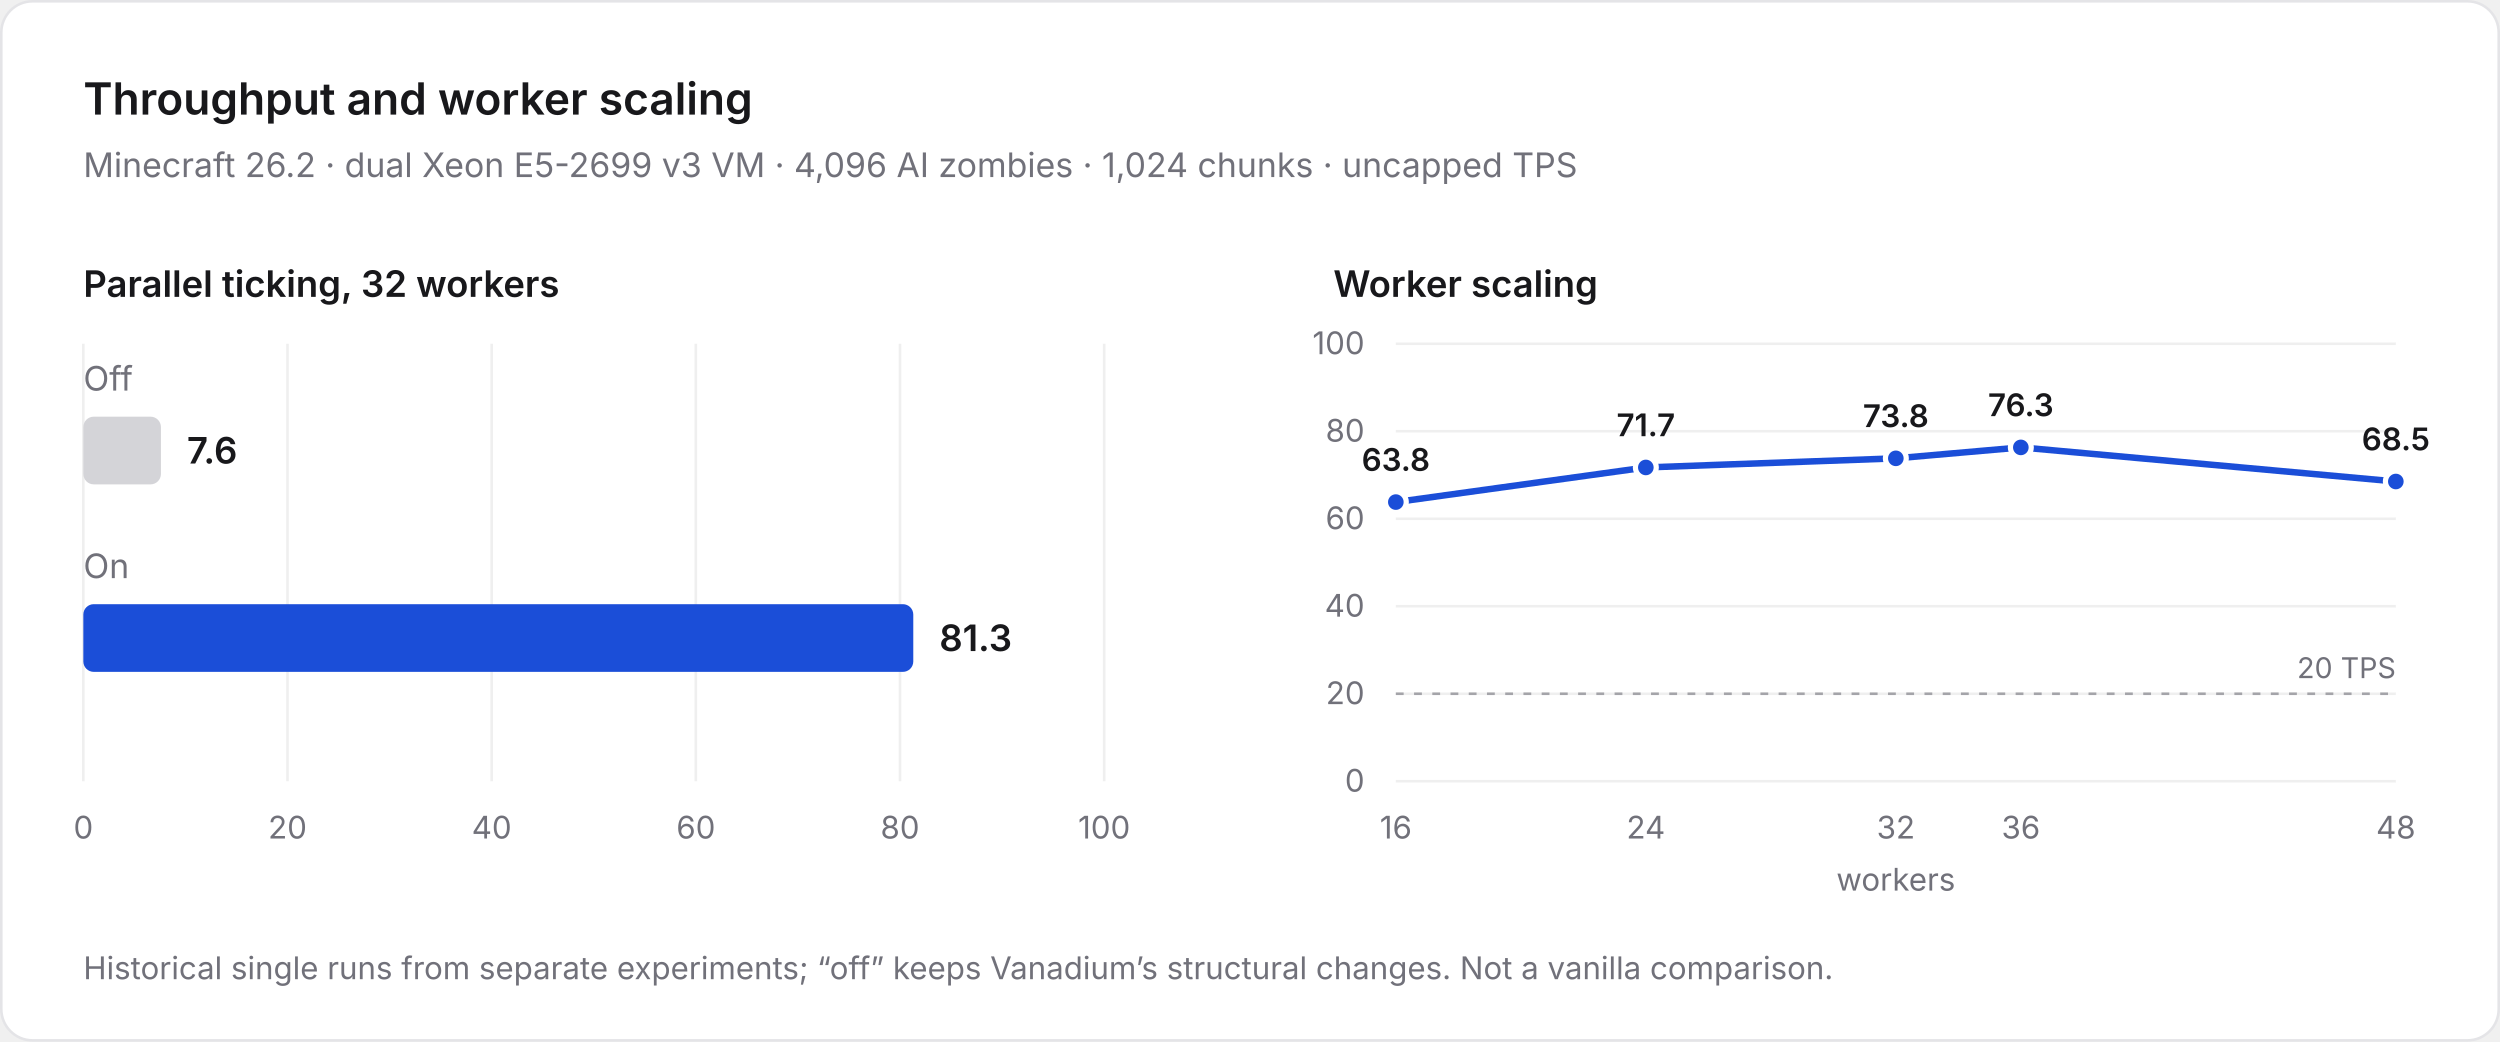
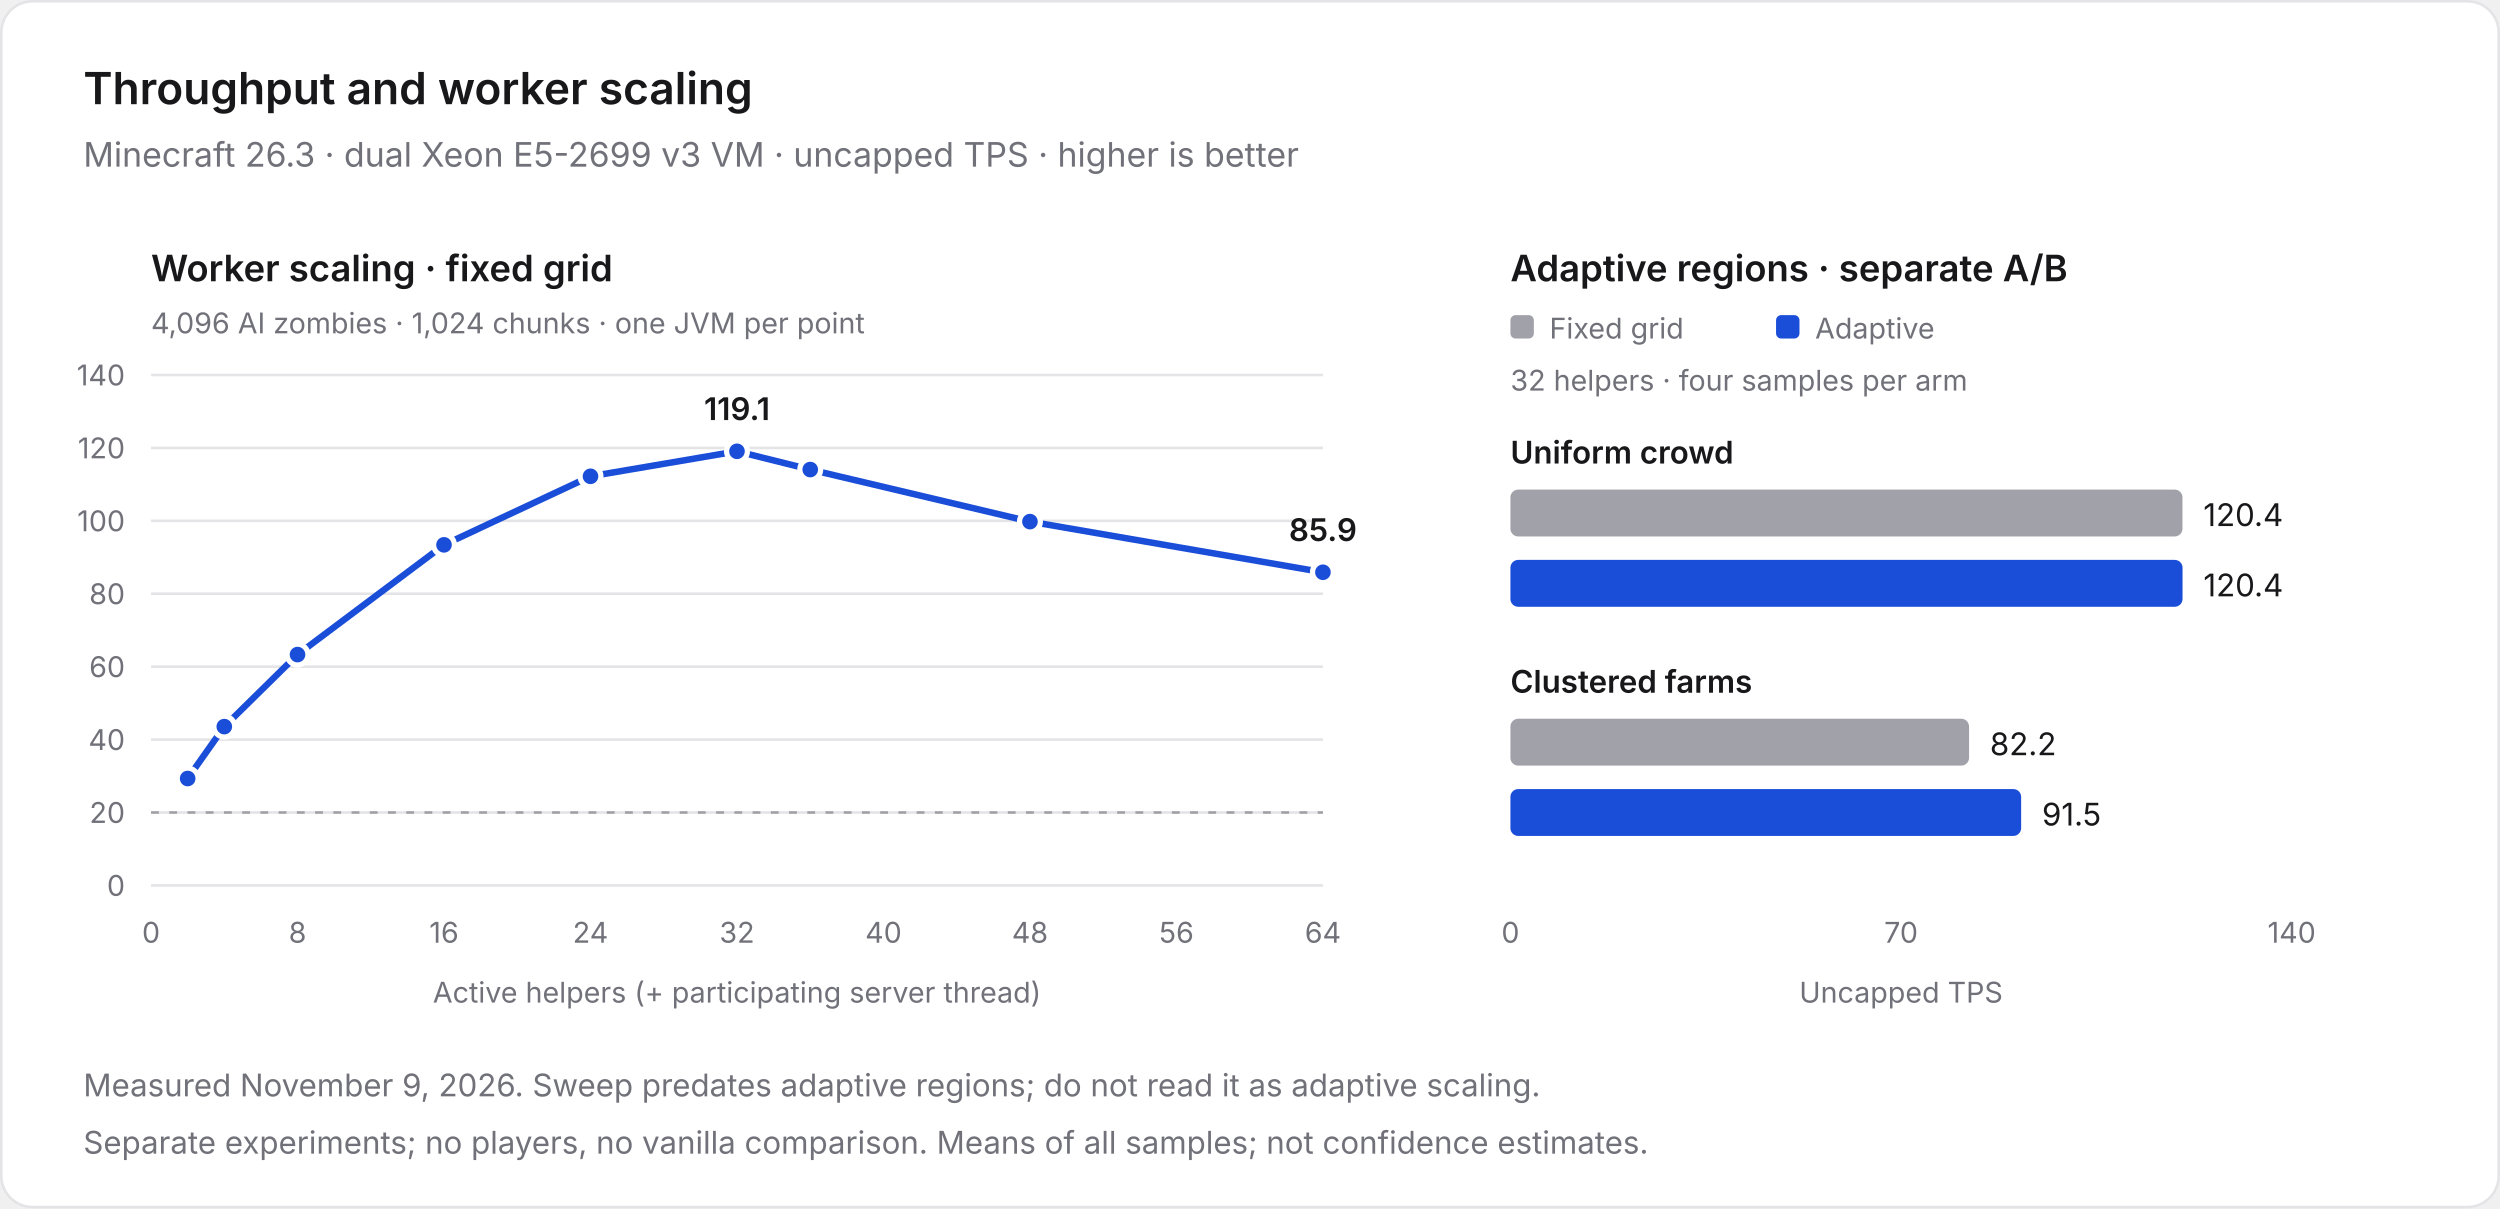
- <svg xmlns="http://www.w3.org/2000/svg" width="960" height="400" viewBox="0 0 960 400" role="img" aria-labelledby="title desc">
-   <rect x=".5" y=".5" width="959" height="399" rx="12" fill="#ffffff" stroke="#e4e4e7" stroke-opacity="1" />
+ <svg xmlns="http://www.w3.org/2000/svg" width="960" height="464" viewBox="0 0 960 464" role="img" aria-labelledby="title desc">
+   <rect x=".5" y=".5" width="959" height="463" rx="12" fill="#ffffff" stroke="#e4e4e7" />
  <g font-family="Inter, -apple-system, Segoe UI, Helvetica, Arial, sans-serif">
-     <text x="32" y="44" fill="#18181b" font-size="17" font-weight="600">Throughput and worker scaling</text>
-     <text x="32" y="68" fill="#71717a" font-size="13">Minecraft 26.2 · dual Xeon E5-2699 v3 VM · 4,096 AI zombies · 1,024 chunks · uncapped TPS</text>
-     <text x="32" y="114" fill="#18181b" font-size="14" font-weight="600">Parallel ticking, 32 workers</text>
-     <path d="M32 132V300" stroke="#18181b" stroke-opacity=".07" />
-     <text x="32" y="322" text-anchor="middle" fill="#71717a" font-size="12">0</text>
-     <path d="M110.4 132V300" stroke="#18181b" stroke-opacity=".07" />
-     <text x="110.4" y="322" text-anchor="middle" fill="#71717a" font-size="12">20</text>
-     <path d="M188.8 132V300" stroke="#18181b" stroke-opacity=".07" />
-     <text x="188.8" y="322" text-anchor="middle" fill="#71717a" font-size="12">40</text>
-     <path d="M267.2 132V300" stroke="#18181b" stroke-opacity=".07" />
-     <text x="267.2" y="322" text-anchor="middle" fill="#71717a" font-size="12">60</text>
-     <path d="M345.6 132V300" stroke="#18181b" stroke-opacity=".07" />
-     <text x="345.6" y="322" text-anchor="middle" fill="#71717a" font-size="12">80</text>
-     <path d="M424 132V300" stroke="#18181b" stroke-opacity=".07" />
-     <text x="424" y="322" text-anchor="middle" fill="#71717a" font-size="12">100</text>
-     <text x="32" y="150" fill="#71717a" font-size="13">Off</text>
-     <rect x="32" y="160" width="29.8" height="26" rx="4" fill="#d4d4d8" />
-     <text x="71.8" y="178" fill="#18181b" font-size="14" font-weight="600">7.6</text>
-     <text x="32" y="222" fill="#71717a" font-size="13">On</text>
-     <rect x="32" y="232" width="318.7" height="26" rx="4" fill="#1b4ed8" />
-     <text x="360.7" y="250" fill="#18181b" font-size="14" font-weight="600">81.3</text>
-     <text x="512" y="114" fill="#18181b" font-size="14" font-weight="600">Worker scaling</text>
-     <path d="M536 300H920" stroke="#18181b" stroke-opacity=".07" />
-     <text x="524" y="304" text-anchor="end" fill="#71717a" font-size="12">0</text>
-     <path d="M536 266.4H920" stroke="#18181b" stroke-opacity=".07" />
-     <text x="524" y="270.4" text-anchor="end" fill="#71717a" font-size="12">20</text>
-     <path d="M536 232.8H920" stroke="#18181b" stroke-opacity=".07" />
-     <text x="524" y="236.8" text-anchor="end" fill="#71717a" font-size="12">40</text>
-     <path d="M536 199.2H920" stroke="#18181b" stroke-opacity=".07" />
-     <text x="524" y="203.2" text-anchor="end" fill="#71717a" font-size="12">60</text>
-     <path d="M536 165.6H920" stroke="#18181b" stroke-opacity=".07" />
-     <text x="524" y="169.6" text-anchor="end" fill="#71717a" font-size="12">80</text>
-     <path d="M536 132H920" stroke="#18181b" stroke-opacity=".07" />
-     <text x="524" y="136" text-anchor="end" fill="#71717a" font-size="12">100</text>
-     <path d="M536 266.4H920" stroke="#71717a" stroke-opacity=".6" stroke-dasharray="3 4" />
-     <text x="920" y="260.4" text-anchor="end" fill="#71717a" font-size="11">20 TPS</text>
-     <path d="M536 192.8 L632 179.5 L728 176 L776 171.8 L920 184.9" fill="none" stroke="#1b4ed8" stroke-width="2.5" stroke-linejoin="round" />
-     <circle cx="536" cy="192.8" r="4" fill="#1b4ed8" stroke="#ffffff" stroke-width="2" />
-     <text x="536" y="180.8" text-anchor="middle" fill="#18181b" font-size="12" font-weight="600">63.8</text>
-     <text x="536" y="322" text-anchor="middle" fill="#71717a" font-size="12">16</text>
-     <circle cx="632" cy="179.5" r="4" fill="#1b4ed8" stroke="#ffffff" stroke-width="2" />
-     <text x="632" y="167.5" text-anchor="middle" fill="#18181b" font-size="12" font-weight="600">71.7</text>
-     <text x="632" y="322" text-anchor="middle" fill="#71717a" font-size="12">24</text>
-     <circle cx="728" cy="176" r="4" fill="#1b4ed8" stroke="#ffffff" stroke-width="2" />
-     <text x="728" y="164" text-anchor="middle" fill="#18181b" font-size="12" font-weight="600">73.8</text>
-     <text x="728" y="322" text-anchor="middle" fill="#71717a" font-size="12">32</text>
-     <circle cx="776" cy="171.8" r="4" fill="#1b4ed8" stroke="#ffffff" stroke-width="2" />
-     <text x="776" y="159.8" text-anchor="middle" fill="#18181b" font-size="12" font-weight="600">76.3</text>
-     <text x="776" y="322" text-anchor="middle" fill="#71717a" font-size="12">36</text>
-     <circle cx="920" cy="184.9" r="4" fill="#1b4ed8" stroke="#ffffff" stroke-width="2" />
-     <text x="920" y="172.9" text-anchor="middle" fill="#18181b" font-size="12" font-weight="600">68.5</text>
-     <text x="920" y="322" text-anchor="middle" fill="#71717a" font-size="12">48</text>
-     <text x="728" y="342" text-anchor="middle" fill="#71717a" font-size="12">workers</text>
-     <text x="32" y="376" fill="#71717a" font-size="12">Historical single runs from separate experiments; “off” keeps Vanadium’s structural changes. Not a vanilla comparison.</text>
+     <text x="32" y="40" fill="#18181b" font-size="17" font-weight="600">Throughput and worker scaling</text>
+     <text x="32" y="64" fill="#71717a" font-size="13">Minecraft 26.3 · dual Xeon E5-2699 v3 VM · uncapped TPS · higher is better</text>
+     <text x="58" y="108" fill="#18181b" font-size="14" font-weight="600">Worker scaling · fixed grid</text>
+     <text x="58" y="128" fill="#71717a" font-size="11">4,096 AI zombies · 1,024 chunks · one JVM per point</text>
+     <path d="M58 340H508" stroke="#e4e4e7" />
+     <text x="48" y="344" fill="#71717a" font-size="11" text-anchor="end">0</text>
+     <path d="M58 312H508" stroke="#e4e4e7" />
+     <text x="48" y="316" fill="#71717a" font-size="11" text-anchor="end">20</text>
+     <path d="M58 284H508" stroke="#e4e4e7" />
+     <text x="48" y="288" fill="#71717a" font-size="11" text-anchor="end">40</text>
+     <path d="M58 256H508" stroke="#e4e4e7" />
+     <text x="48" y="260" fill="#71717a" font-size="11" text-anchor="end">60</text>
+     <path d="M58 228H508" stroke="#e4e4e7" />
+     <text x="48" y="232" fill="#71717a" font-size="11" text-anchor="end">80</text>
+     <path d="M58 200H508" stroke="#e4e4e7" />
+     <text x="48" y="204" fill="#71717a" font-size="11" text-anchor="end">100</text>
+     <path d="M58 172H508" stroke="#e4e4e7" />
+     <text x="48" y="176" fill="#71717a" font-size="11" text-anchor="end">120</text>
+     <path d="M58 144H508" stroke="#e4e4e7" />
+     <text x="48" y="148" fill="#71717a" font-size="11" text-anchor="end">140</text>
+     <path d="M58 312H508" stroke="#71717a" stroke-dasharray="3 4" opacity=".6" />
+     <path d="M72.06 298.95 L86.13 279.02 L114.25 251.36 L170.5 209.22 L226.75 182.9 L283 173.3 L311.13 180.31 L395.5 200.3 L508 219.75" fill="none" stroke="#1b4ed8" stroke-width="2.5" stroke-linejoin="round" />
+     <circle cx="72.06" cy="298.95" r="4" fill="#1b4ed8" stroke="#ffffff" stroke-width="2" />
+     <circle cx="86.13" cy="279.02" r="4" fill="#1b4ed8" stroke="#ffffff" stroke-width="2" />
+     <circle cx="114.25" cy="251.36" r="4" fill="#1b4ed8" stroke="#ffffff" stroke-width="2" />
+     <circle cx="170.5" cy="209.22" r="4" fill="#1b4ed8" stroke="#ffffff" stroke-width="2" />
+     <circle cx="226.75" cy="182.9" r="4" fill="#1b4ed8" stroke="#ffffff" stroke-width="2" />
+     <circle cx="283" cy="173.3" r="4" fill="#1b4ed8" stroke="#ffffff" stroke-width="2" />
+     <text x="283" y="161.3" fill="#18181b" font-size="12" text-anchor="middle" font-weight="600">119.1</text>
+     <circle cx="311.13" cy="180.31" r="4" fill="#1b4ed8" stroke="#ffffff" stroke-width="2" />
+     <circle cx="395.5" cy="200.3" r="4" fill="#1b4ed8" stroke="#ffffff" stroke-width="2" />
+     <circle cx="508" cy="219.75" r="4" fill="#1b4ed8" stroke="#ffffff" stroke-width="2" />
+     <text x="508" y="207.75" fill="#18181b" font-size="12" text-anchor="middle" font-weight="600">85.9</text>
+     <text x="58" y="362" fill="#71717a" font-size="11" text-anchor="middle">0</text>
+     <text x="114.25" y="362" fill="#71717a" font-size="11" text-anchor="middle">8</text>
+     <text x="170.5" y="362" fill="#71717a" font-size="11" text-anchor="middle">16</text>
+     <text x="226.75" y="362" fill="#71717a" font-size="11" text-anchor="middle">24</text>
+     <text x="283" y="362" fill="#71717a" font-size="11" text-anchor="middle">32</text>
+     <text x="339.25" y="362" fill="#71717a" font-size="11" text-anchor="middle">40</text>
+     <text x="395.5" y="362" fill="#71717a" font-size="11" text-anchor="middle">48</text>
+     <text x="451.75" y="362" fill="#71717a" font-size="11" text-anchor="middle">56</text>
+     <text x="508" y="362" fill="#71717a" font-size="11" text-anchor="middle">64</text>
+     <text x="283" y="385" fill="#71717a" font-size="11" text-anchor="middle">Active helpers (+ participating server thread)</text>
+     <text x="580" y="108" fill="#18181b" font-size="14" font-weight="600">Adaptive regions · separate A/B</text>
+     <rect x="580" y="121" width="9" height="9" rx="2" fill="#a1a1aa" />
+     <text x="595" y="130" fill="#71717a" font-size="11">Fixed grid</text>
+     <rect x="682" y="121" width="9" height="9" rx="2" fill="#1b4ed8" />
+     <text x="697" y="130" fill="#71717a" font-size="11">Adaptive</text>
+     <text x="580" y="150" fill="#71717a" font-size="11">32 helpers · four samples per arm</text>
+     <text x="580" y="178" fill="#18181b" font-size="12" font-weight="600">Uniform crowd</text>
+     <rect x="580" y="188" width="258.07" height="18" rx="3" fill="#a1a1aa" />
+     <text x="846.07" y="202" fill="#18181b" font-size="12">120.4</text>
+     <rect x="580" y="215" width="258.1" height="18" rx="3" fill="#1b4ed8" />
+     <text x="846.1" y="229" fill="#18181b" font-size="12">120.4</text>
+     <text x="580" y="266" fill="#18181b" font-size="12" font-weight="600">Clustered farms</text>
+     <rect x="580" y="276" width="176.12" height="18" rx="3" fill="#a1a1aa" />
+     <text x="764.12" y="290" fill="#18181b" font-size="12">82.2</text>
+     <rect x="580" y="303" width="196.12" height="18" rx="3" fill="#1b4ed8" />
+     <text x="784.12" y="317" fill="#18181b" font-size="12">91.5</text>
+     <text x="580" y="362" fill="#71717a" font-size="11" text-anchor="middle">0</text>
+     <text x="730" y="362" fill="#71717a" font-size="11" text-anchor="middle">70</text>
+     <text x="880" y="362" fill="#71717a" font-size="11" text-anchor="middle">140</text>
+     <text x="730" y="385" fill="#71717a" font-size="11" text-anchor="middle">Uncapped TPS</text>
+     <text x="32" y="421" fill="#71717a" font-size="12">Measured November 9, 2026. Sweep predates adaptive regions; do not read it as adaptive scaling.</text>
+     <text x="32" y="443" fill="#71717a" font-size="12">Separate experiments; no players, no vanilla comparison. Means of all samples; not confidence estimates.</text>
  </g>
</svg>
